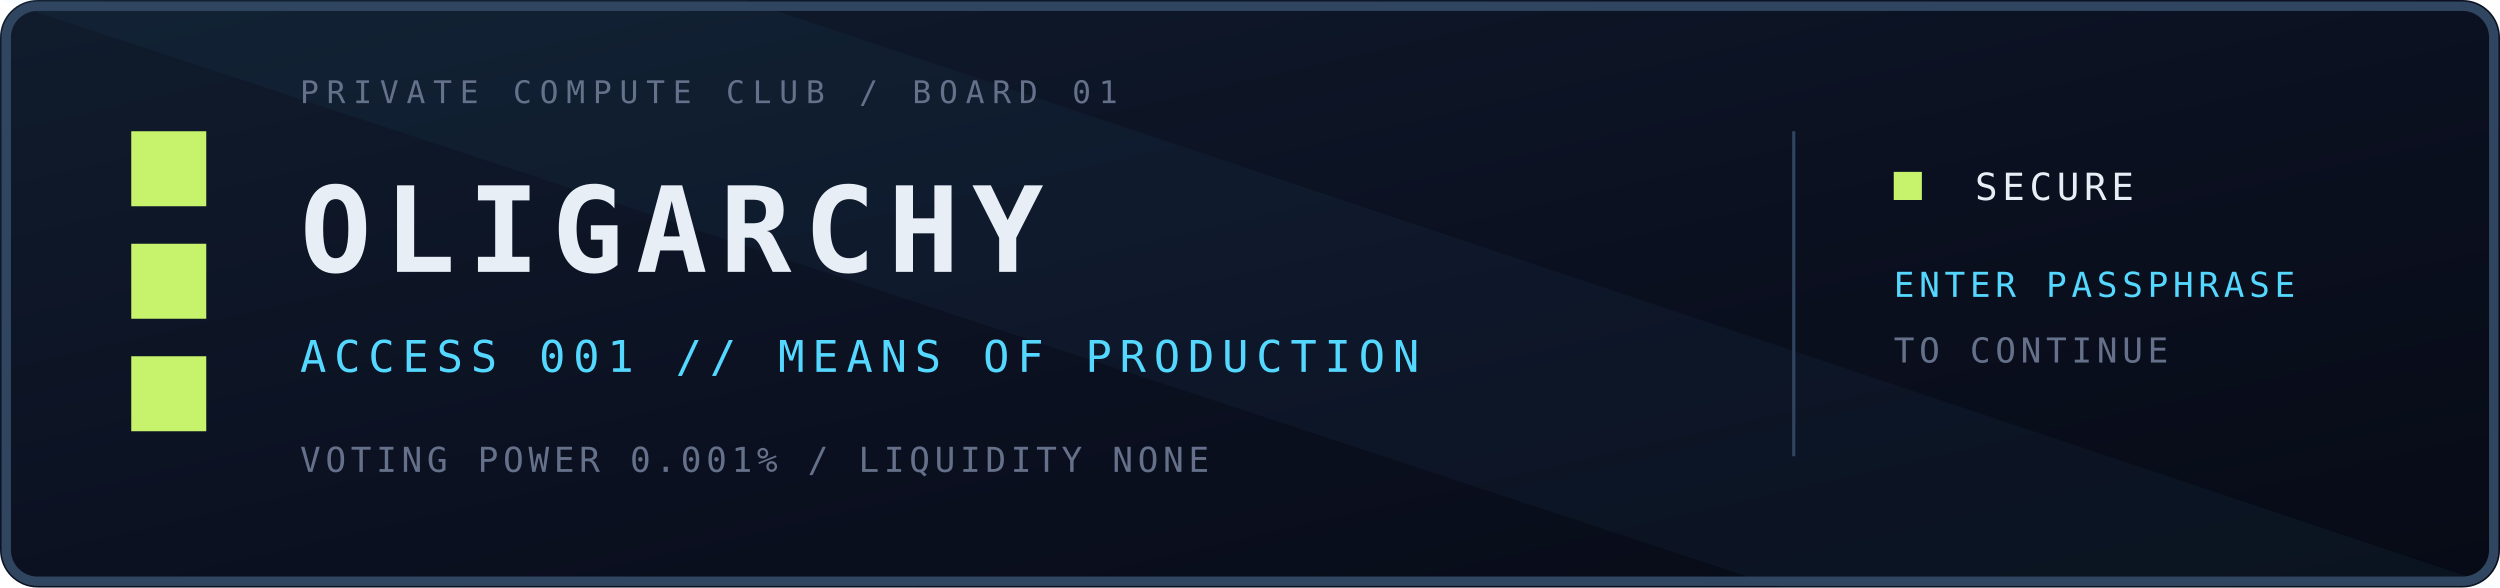
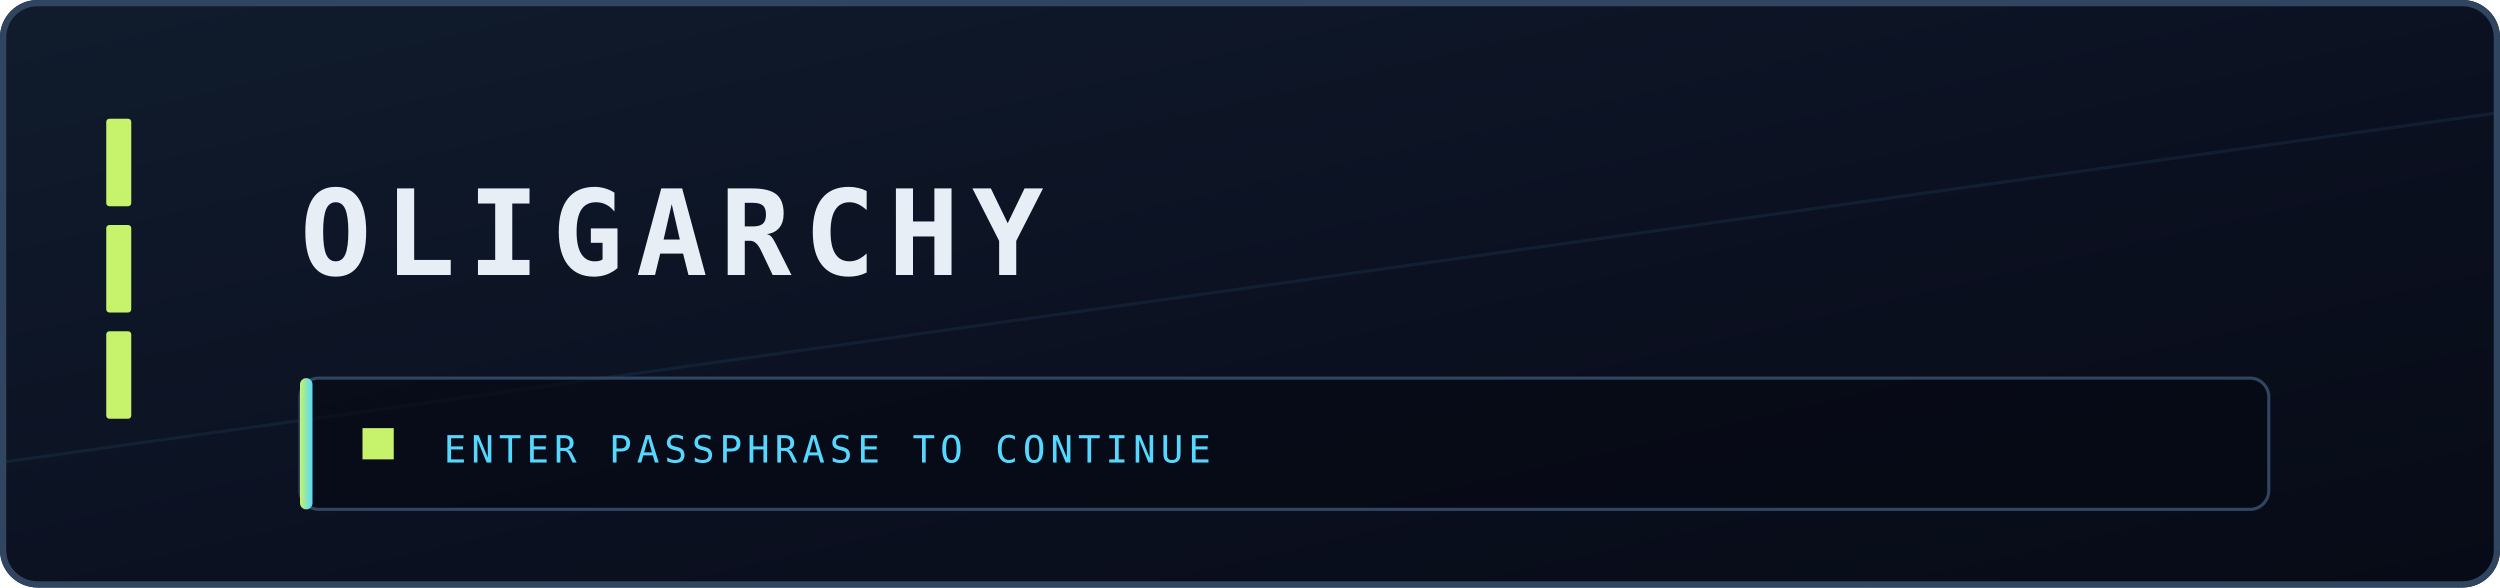
<svg xmlns="http://www.w3.org/2000/svg" width="800" height="188" viewBox="0 0 800 188">
  <defs>
    <linearGradient id="panel" x1="0" y1="0" x2="1" y2="1">
      <stop offset="0" stop-color="#101c2d" />
-       <stop offset="0.55" stop-color="#0b1020" />
+       <stop offset="0.58" stop-color="#0b1020" />
      <stop offset="1" stop-color="#070b16" />
    </linearGradient>
    <linearGradient id="signal" x1="0" y1="0" x2="1" y2="0">
      <stop offset="0" stop-color="#c6f36b" />
      <stop offset="1" stop-color="#55d8ff" />
    </linearGradient>
  </defs>
  <rect width="800" height="188" rx="12" fill="url(#panel)" />
-   <path d="M0 0h238L800 188H570L0 0z" fill="#55d8ff" opacity="0.04" />
-   <rect x="2" y="2" width="796" height="184" rx="10" fill="none" stroke="#30455f" stroke-width="3" />
-   <path d="M2 183h796" stroke="url(#signal)" stroke-width="3" />
-   <path d="M42 42h24v24H42zM42 78h24v24H42zM42 114h24v24H42z" fill="#c6f36b" />
-   <text x="96" y="33" font-family="monospace" font-size="10" letter-spacing="2.5" fill="#65718a">PRIVATE COMPUTE CLUB / BOARD 01</text>
-   <text x="96" y="87" font-family="monospace" font-size="38" font-weight="700" letter-spacing="4" fill="#e8eef6">OLIGARCHY</text>
-   <text x="96" y="119" font-family="monospace" font-size="14" letter-spacing="2.5" fill="#55d8ff">ACCESS 001 // MEANS OF PRODUCTION</text>
-   <text x="96" y="151" font-family="monospace" font-size="11" letter-spacing="1.5" fill="#65718a">VOTING POWER 0.001% / LIQUIDITY NONE</text>
-   <path d="M574 42v104" stroke="#30455f" stroke-width="1" />
-   <rect x="606" y="55" width="9" height="9" fill="#c6f36b" />
-   <text x="632" y="64" font-family="monospace" font-size="12" letter-spacing="1.5" fill="#e8eef6">SECURE</text>
-   <text x="606" y="95" font-family="monospace" font-size="11" letter-spacing="1.5" fill="#55d8ff">ENTER PASSPHRASE</text>
-   <text x="606" y="116" font-family="monospace" font-size="11" letter-spacing="1.5" fill="#65718a">TO CONTINUE</text>
+   <path d="M0 148L800 36" stroke="#1b3149" stroke-width="1" opacity="0.42" />
+   <rect x="1" y="1" width="798" height="186" rx="11" fill="none" stroke="#30455f" stroke-width="2" />
+   <rect x="34" y="38" width="8" height="28" rx="1" fill="#c6f36b" />
+   <rect x="34" y="72" width="8" height="28" rx="1" fill="#c6f36b" />
+   <rect x="34" y="106" width="8" height="28" rx="1" fill="#c6f36b" />
+   <rect x="96" y="121" width="630" height="42" rx="6" fill="#050912" fill-opacity="0.62" stroke="#30455f" />
+   <rect x="96" y="121" width="4" height="42" rx="2" fill="url(#signal)" />
+   <rect x="116" y="137" width="10" height="10" fill="#c6f36b" />
+   <path d="M96 177H726" stroke="url(#signal)" stroke-width="2" opacity="0.7" />
+   <text x="96" y="88" font-family="monospace" font-size="38" font-weight="700" letter-spacing="4" fill="#e8eef6">OLIGARCHY</text>
+   <text x="142" y="148" font-family="monospace" font-size="12" letter-spacing="1.6" fill="#55d8ff">ENTER PASSPHRASE TO CONTINUE</text>
</svg>
